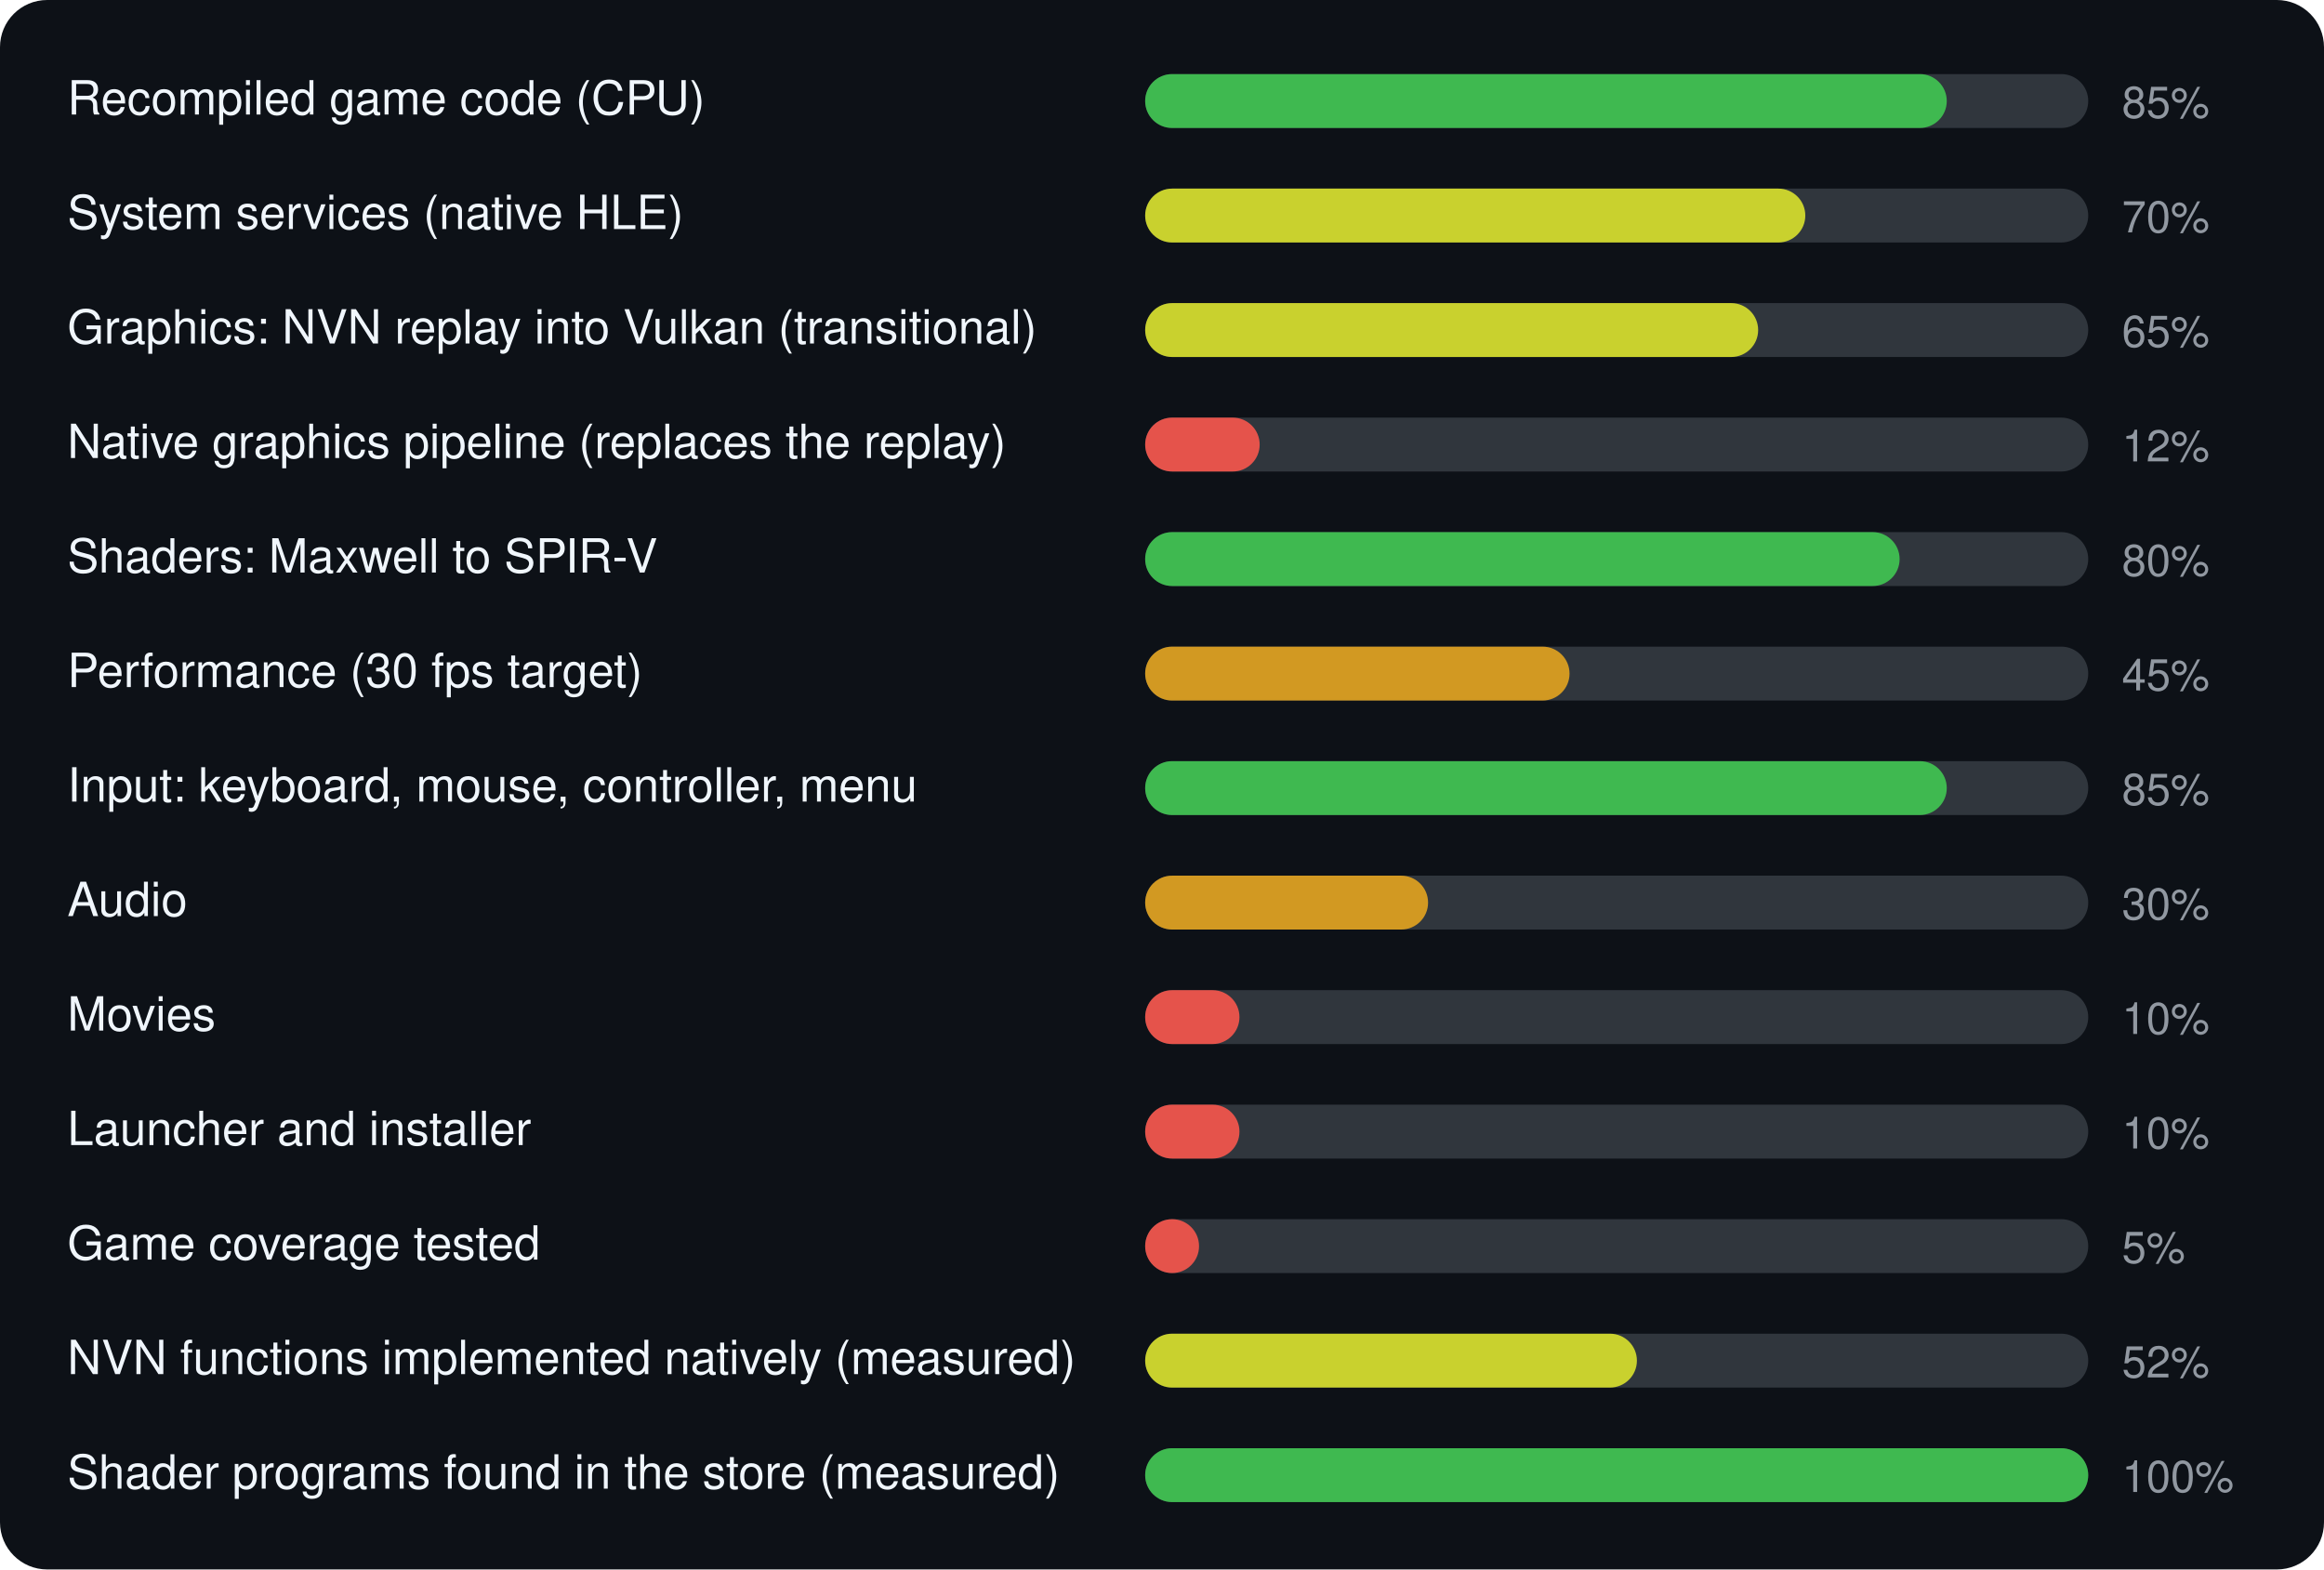
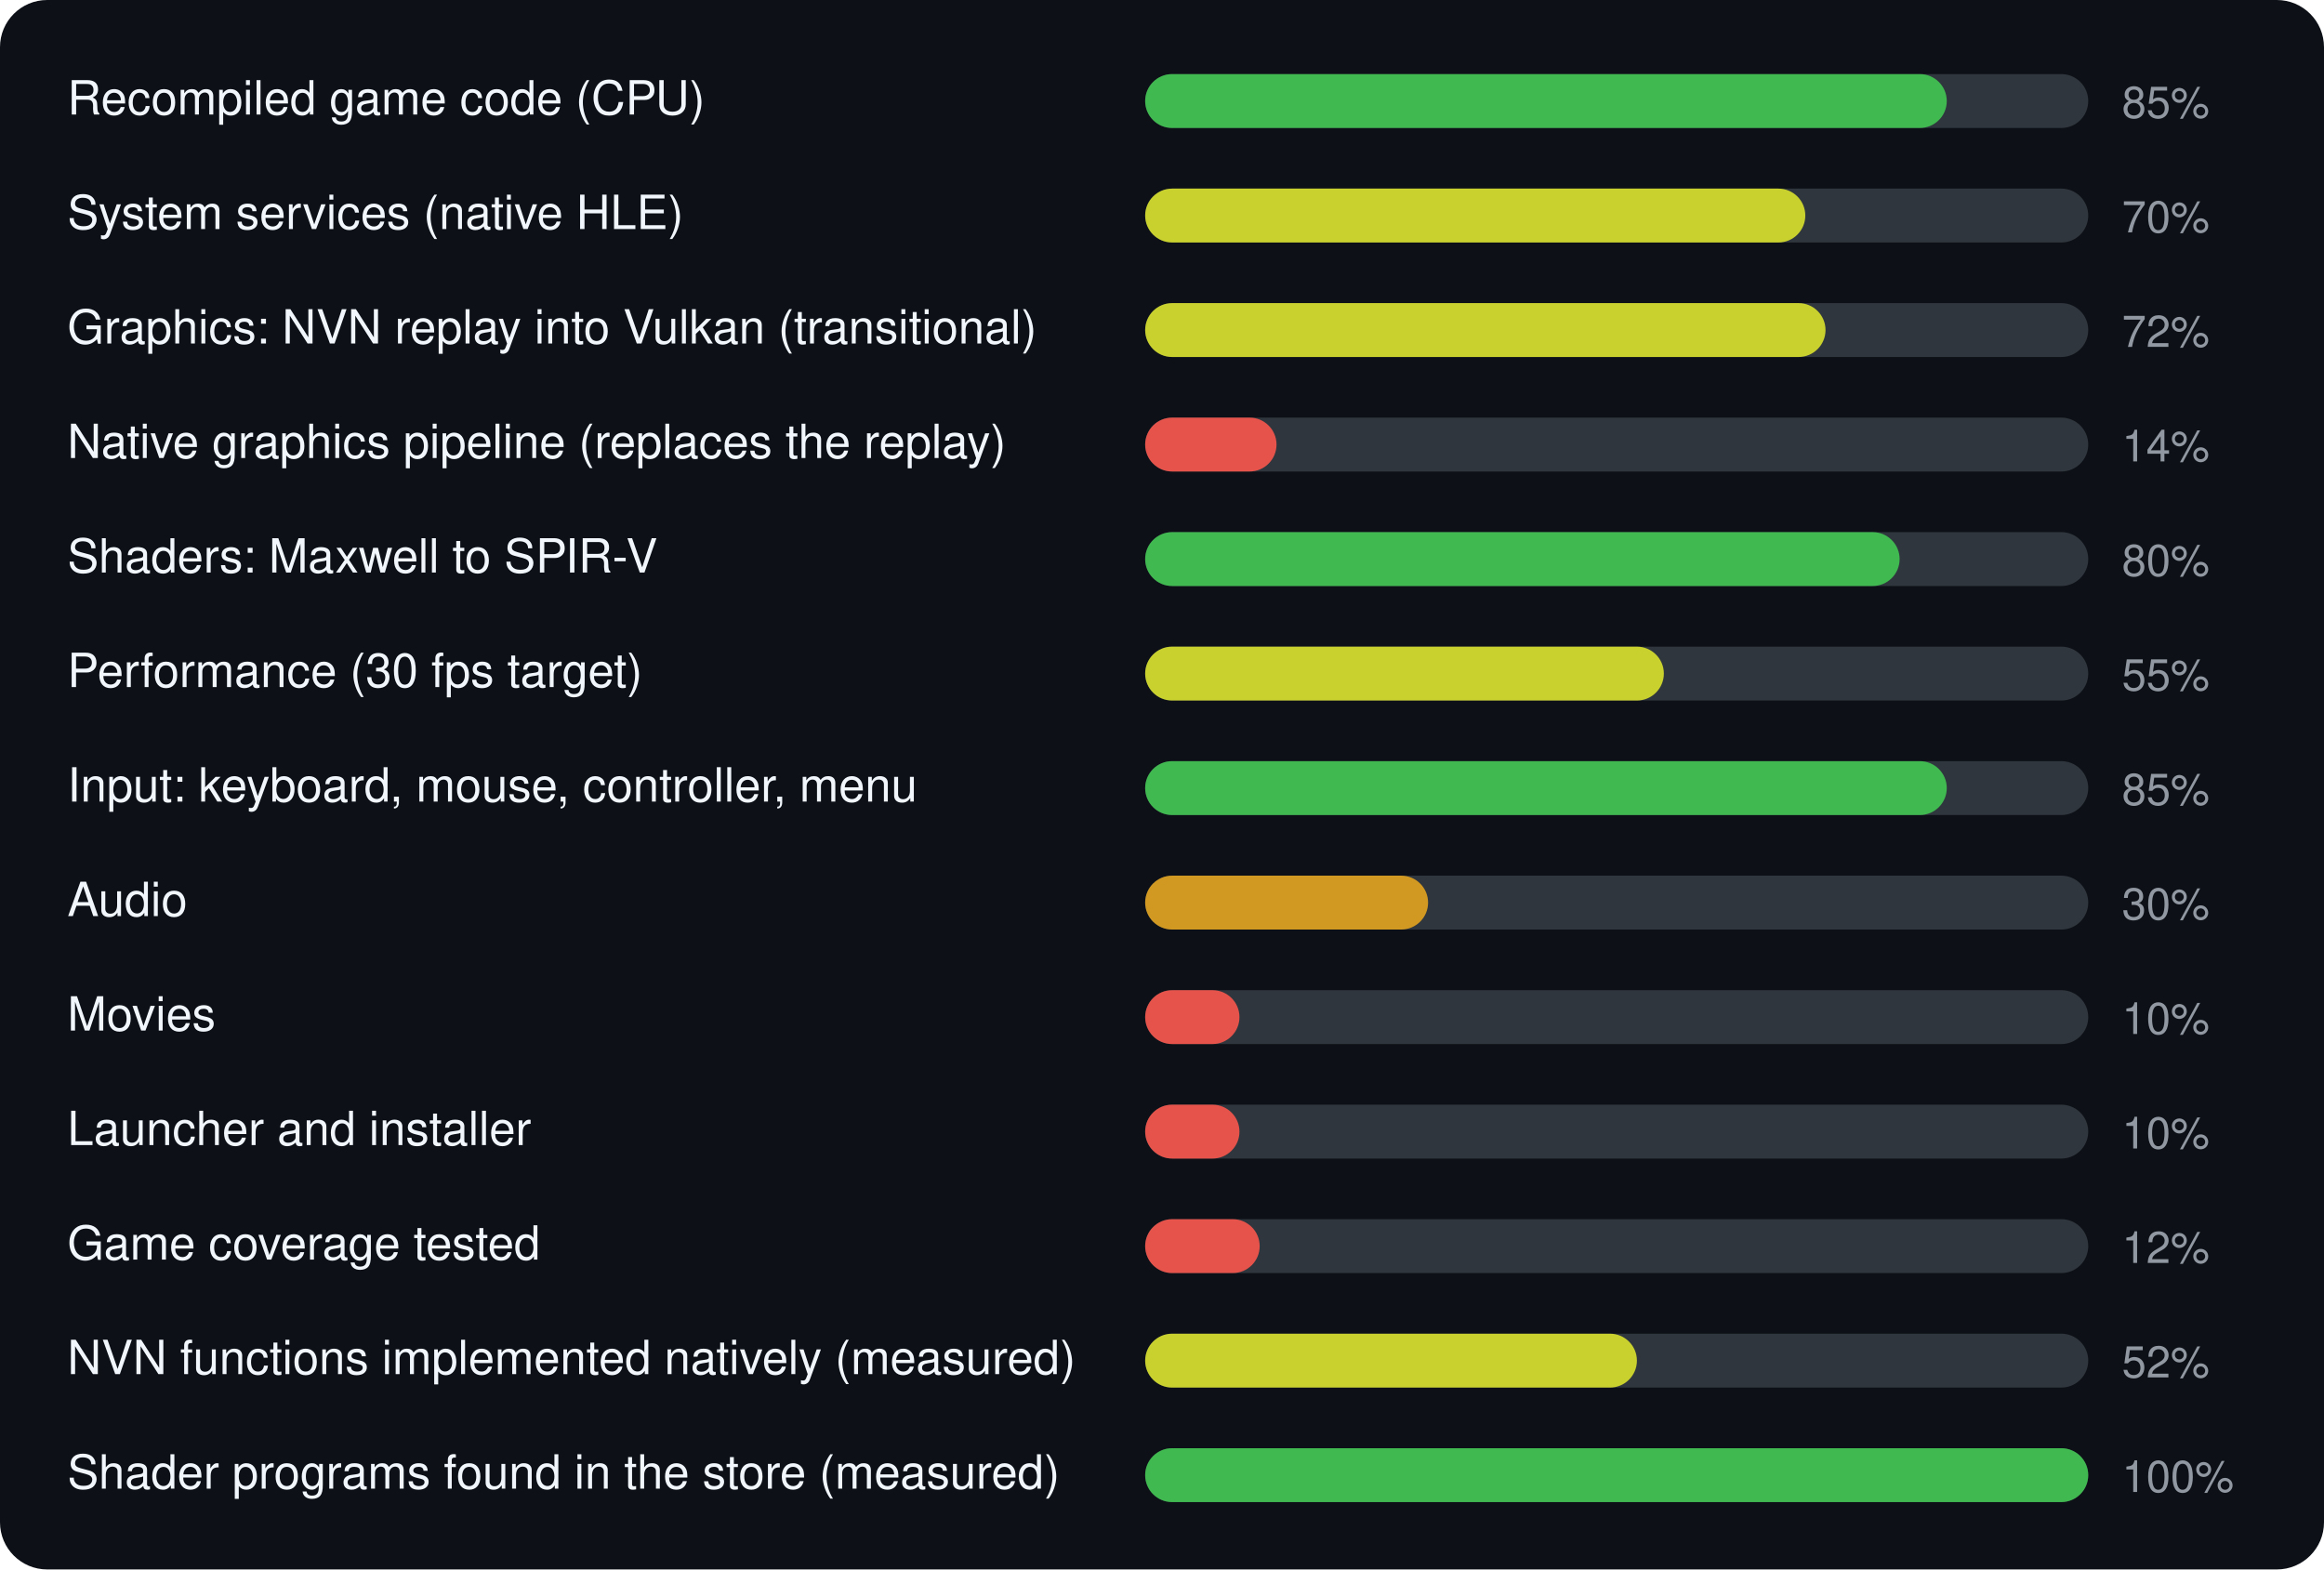
<svg xmlns="http://www.w3.org/2000/svg" width="690" height="466" viewBox="0 0 690 466" role="img" aria-label="Progress by area">
  <style>.t{fill:#f0f6fc;font-family:Segoe UI,Helvetica,Arial,sans-serif}.m{fill:#9198a1;font-family:Segoe UI,Helvetica,Arial,sans-serif}</style>
  <rect width="690" height="466" rx="14" fill="#0d1117" />
  <text class="t" x="20" y="34" font-size="14">Recompiled game code (CPU)</text>
  <rect x="340" y="22" width="280" height="16" rx="8" fill="#30363d" />
  <rect x="340" y="22" width="238" height="16" rx="8" fill="#3fb950" />
  <text class="m" x="630" y="35" font-size="13">85%</text>
  <text class="t" x="20" y="68" font-size="14">System services (native HLE)</text>
  <rect x="340" y="56" width="280" height="16" rx="8" fill="#30363d" />
  <rect x="340" y="56" width="196" height="16" rx="8" fill="#c9d12e" />
  <text class="m" x="630" y="69" font-size="13">70%</text>
  <text class="t" x="20" y="102" font-size="14">Graphics: NVN replay into Vulkan (transitional)</text>
  <rect x="340" y="90" width="280" height="16" rx="8" fill="#30363d" />
-   <rect x="340" y="90" width="182" height="16" rx="8" fill="#c9d12e" />
-   <text class="m" x="630" y="103" font-size="13">65%</text>
+   <rect x="340" y="90" width="202" height="16" rx="8" fill="#c9d12e" />
+   <text class="m" x="630" y="103" font-size="13">72%</text>
  <text class="t" x="20" y="136" font-size="14">Native graphics pipeline (replaces the replay)</text>
  <rect x="340" y="124" width="280" height="16" rx="8" fill="#30363d" />
-   <rect x="340" y="124" width="34" height="16" rx="8" fill="#e5534b" />
-   <text class="m" x="630" y="137" font-size="13">12%</text>
+   <rect x="340" y="124" width="39" height="16" rx="8" fill="#e5534b" />
+   <text class="m" x="630" y="137" font-size="13">14%</text>
  <text class="t" x="20" y="170" font-size="14">Shaders: Maxwell to SPIR-V</text>
  <rect x="340" y="158" width="280" height="16" rx="8" fill="#30363d" />
  <rect x="340" y="158" width="224" height="16" rx="8" fill="#3fb950" />
  <text class="m" x="630" y="171" font-size="13">80%</text>
  <text class="t" x="20" y="204" font-size="14">Performance (30 fps target)</text>
  <rect x="340" y="192" width="280" height="16" rx="8" fill="#30363d" />
-   <rect x="340" y="192" width="126" height="16" rx="8" fill="#d29922" />
-   <text class="m" x="630" y="205" font-size="13">45%</text>
+   <rect x="340" y="192" width="154" height="16" rx="8" fill="#c9d12e" />
+   <text class="m" x="630" y="205" font-size="13">55%</text>
  <text class="t" x="20" y="238" font-size="14">Input: keyboard, mouse, controller, menu</text>
  <rect x="340" y="226" width="280" height="16" rx="8" fill="#30363d" />
  <rect x="340" y="226" width="238" height="16" rx="8" fill="#3fb950" />
  <text class="m" x="630" y="239" font-size="13">85%</text>
  <text class="t" x="20" y="272" font-size="14">Audio</text>
  <rect x="340" y="260" width="280" height="16" rx="8" fill="#30363d" />
  <rect x="340" y="260" width="84" height="16" rx="8" fill="#d29922" />
  <text class="m" x="630" y="273" font-size="13">30%</text>
  <text class="t" x="20" y="306" font-size="14">Movies</text>
  <rect x="340" y="294" width="280" height="16" rx="8" fill="#30363d" />
  <rect x="340" y="294" width="28" height="16" rx="8" fill="#e5534b" />
  <text class="m" x="630" y="307" font-size="13">10%</text>
  <text class="t" x="20" y="340" font-size="14">Launcher and installer</text>
  <rect x="340" y="328" width="280" height="16" rx="8" fill="#30363d" />
  <rect x="340" y="328" width="28" height="16" rx="8" fill="#e5534b" />
  <text class="m" x="630" y="341" font-size="13">10%</text>
  <text class="t" x="20" y="374" font-size="14">Game coverage tested</text>
  <rect x="340" y="362" width="280" height="16" rx="8" fill="#30363d" />
-   <rect x="340" y="362" width="16" height="16" rx="8" fill="#e5534b" />
-   <text class="m" x="630" y="375" font-size="13">5%</text>
+   <rect x="340" y="362" width="34" height="16" rx="8" fill="#e5534b" />
+   <text class="m" x="630" y="375" font-size="13">12%</text>
  <text class="t" x="20" y="408" font-size="14">NVN functions implemented natively (measured)</text>
  <rect x="340" y="396" width="280" height="16" rx="8" fill="#30363d" />
  <rect x="340" y="396" width="146" height="16" rx="8" fill="#c9d12e" />
  <text class="m" x="630" y="409" font-size="13">52%</text>
  <text class="t" x="20" y="442" font-size="14">Shader programs found in the store (measured)</text>
  <rect x="340" y="430" width="280" height="16" rx="8" fill="#30363d" />
  <rect x="340" y="430" width="280" height="16" rx="8" fill="#3fb950" />
  <text class="m" x="630" y="443" font-size="13">100%</text>
</svg>
